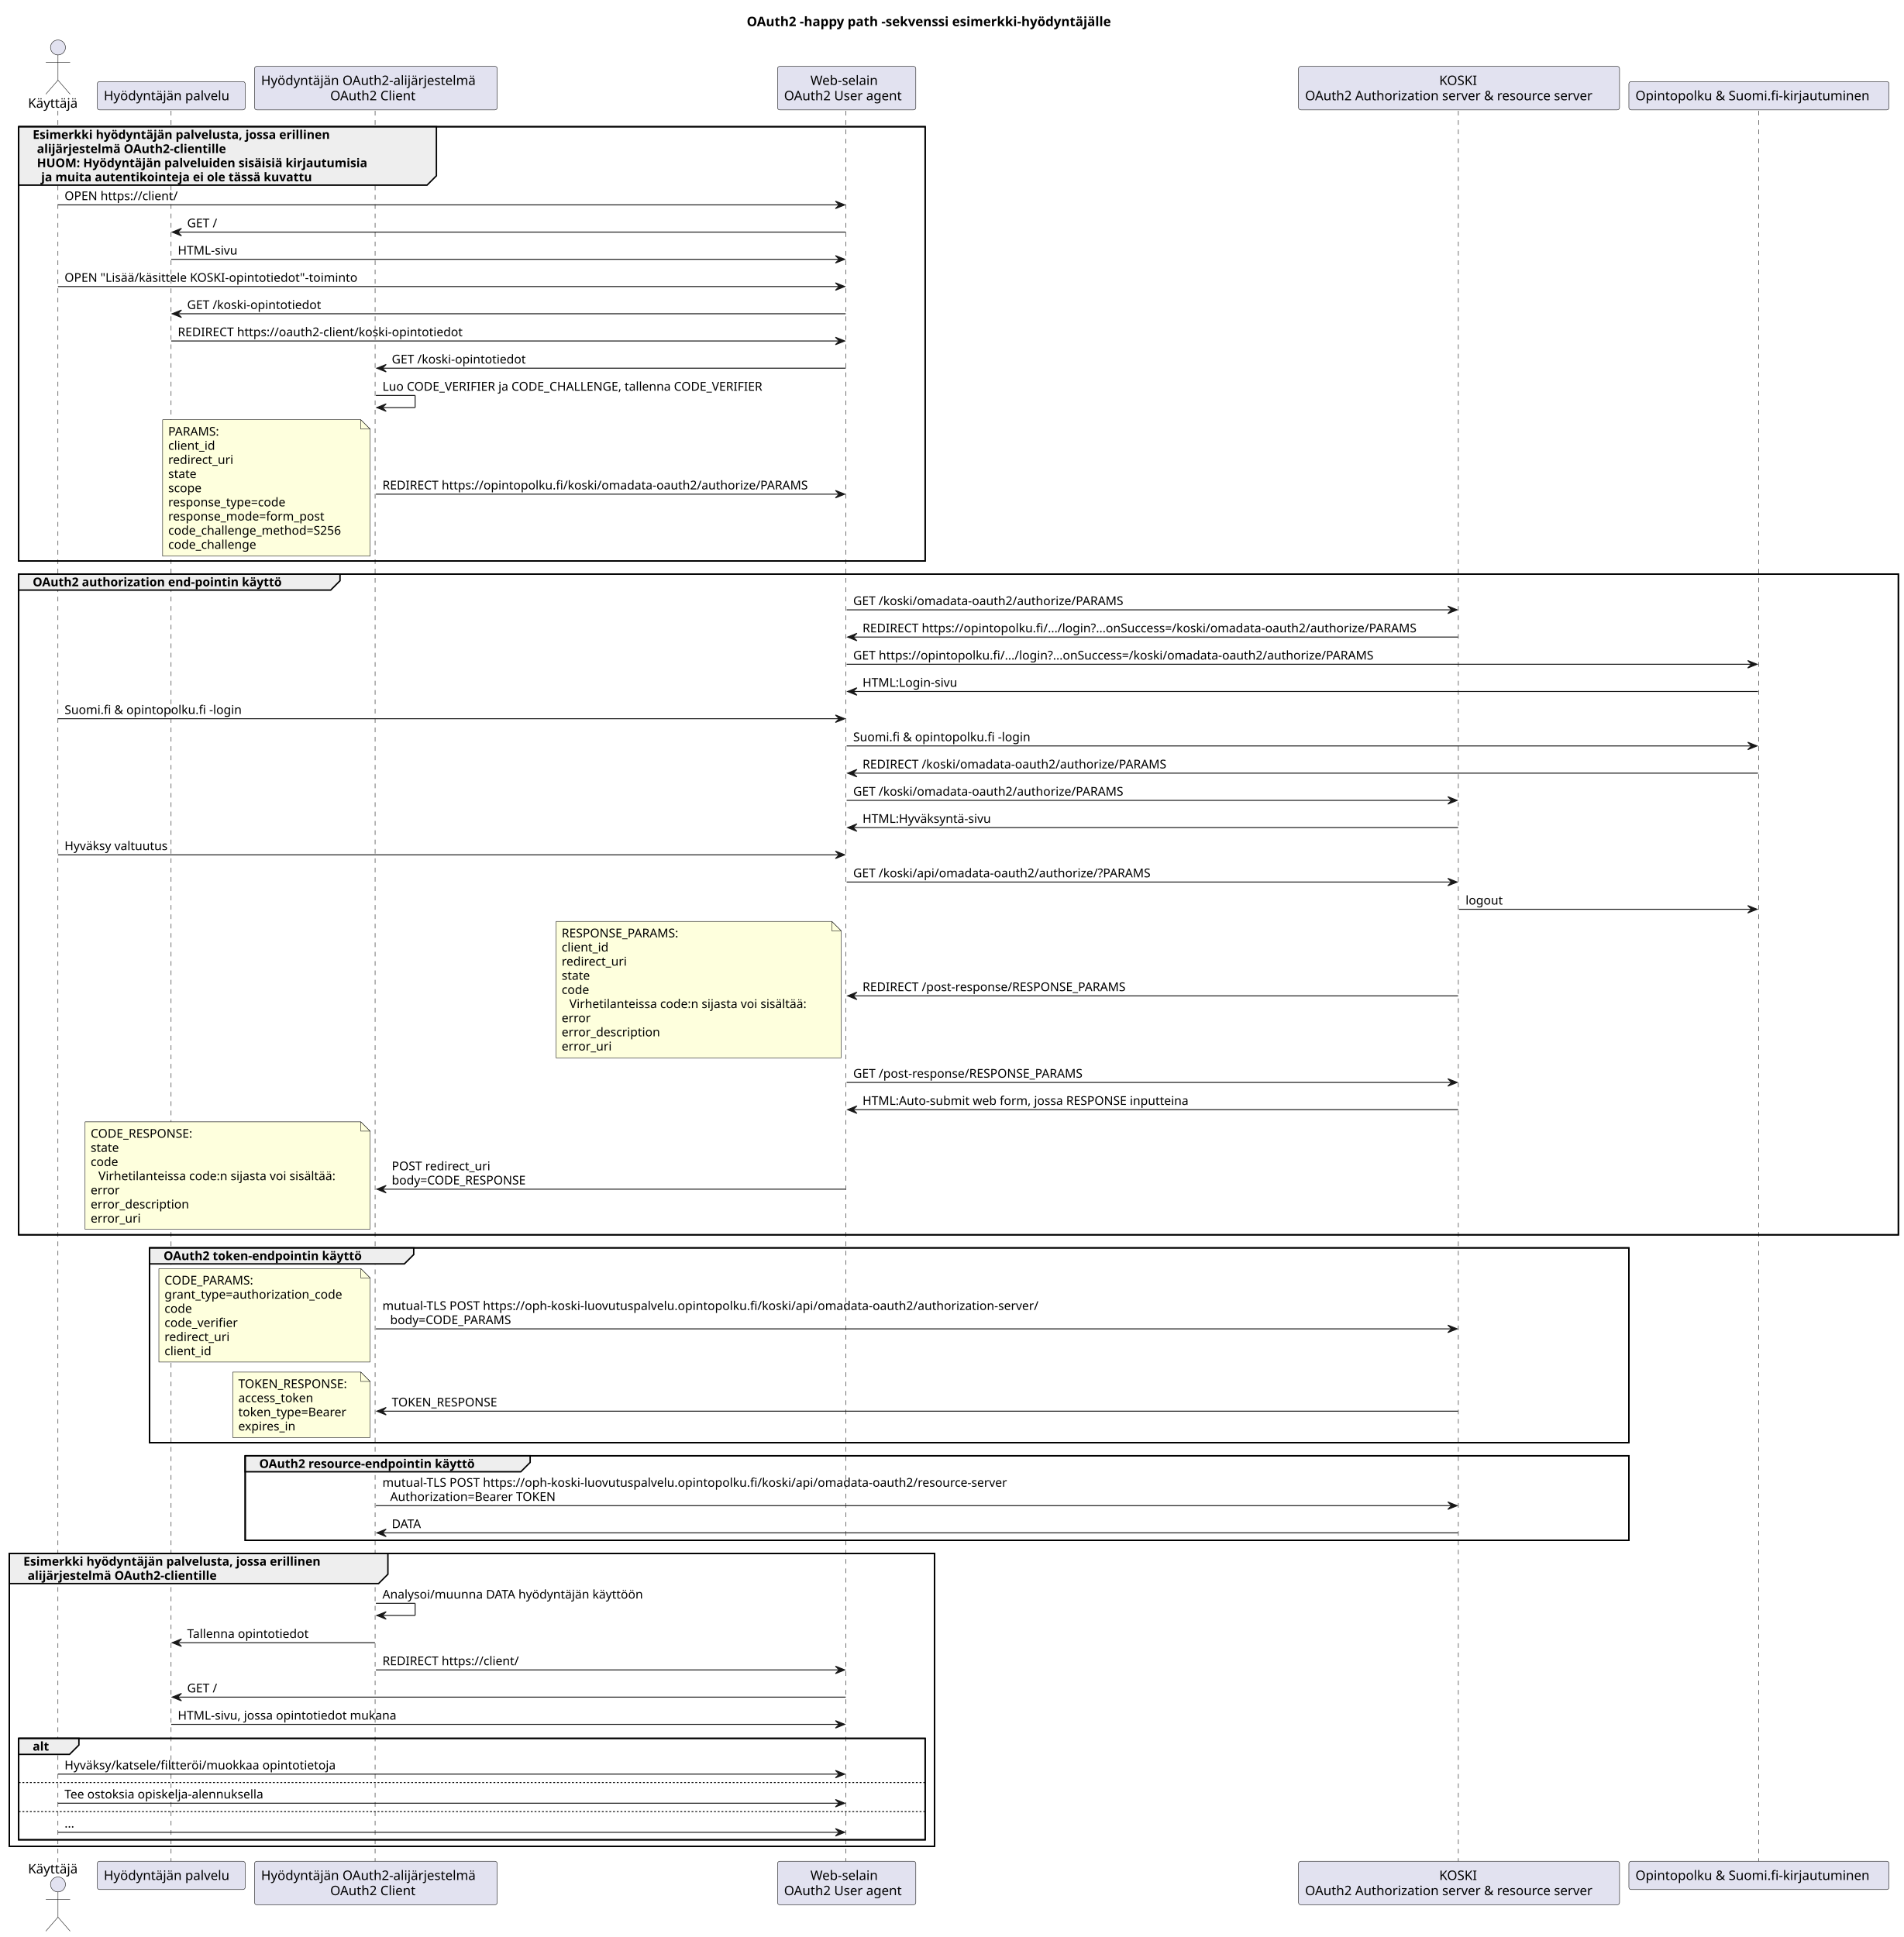
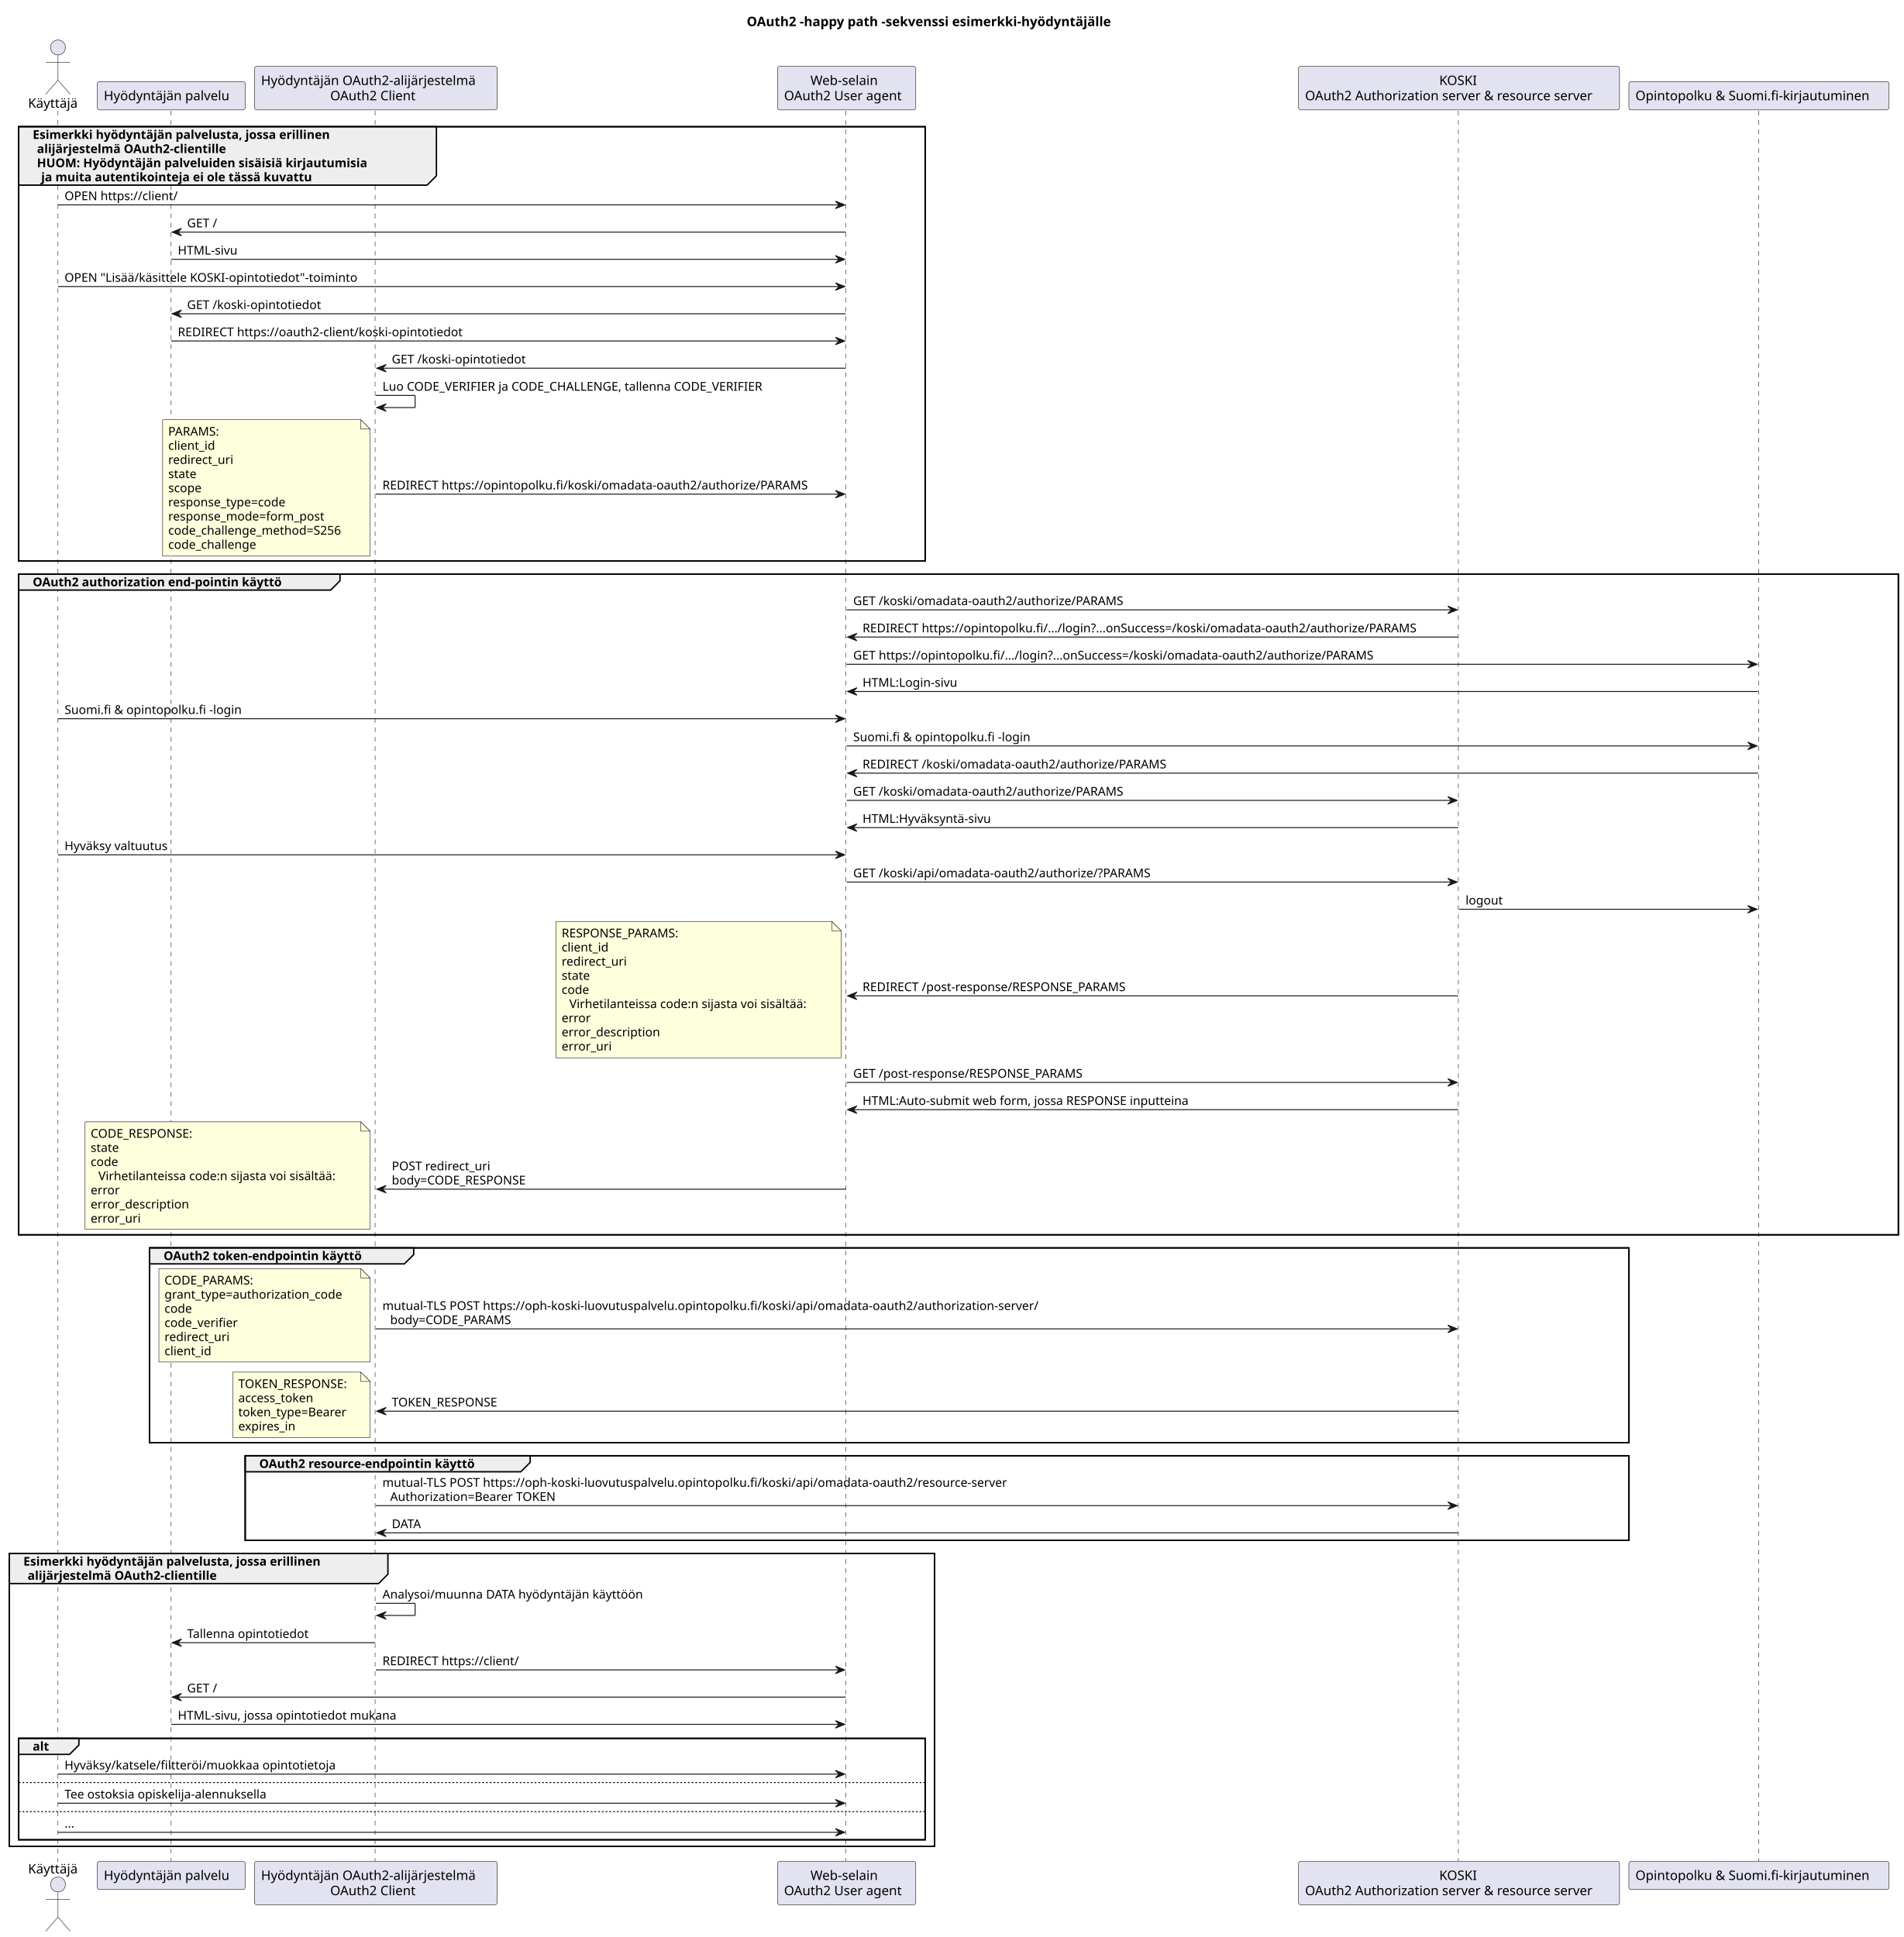
<svg xmlns="http://www.w3.org/2000/svg" contentStyleType="text/css" height="2073px" preserveAspectRatio="none" style="width:2037px;height:2073px;background:#FFFFFF;" version="1.1" viewBox="0 0 2037 2073" width="2037px" zoomAndPan="magnify">
  <defs />
  <g>
    <text fill="#000000" font-family="sans-serif" font-size="14" font-weight="bold" lengthAdjust="spacing" textLength="442.272" x="799.031" y="27.995">OAuth2 -happy path -sekvenssi esimerkki-hyödyntäjälle</text>
    <rect fill="none" height="464.789" style="stroke:#000000;stroke-width:1.5;" width="969.935" x="20" y="135.594" />
    <rect fill="none" height="707.117" style="stroke:#000000;stroke-width:1.5;" width="2011.333" x="20" y="614.383" />
    <rect fill="none" height="208.461" style="stroke:#000000;stroke-width:1.5;" width="1582.953" x="160" y="1335.5" />
    <rect fill="none" height="90.531" style="stroke:#000000;stroke-width:1.5;" width="1480.582" x="262.371" y="1557.961" />
    <rect fill="none" height="313.461" style="stroke:#000000;stroke-width:1.5;" width="989.935" x="10" y="1662.492" />
    <rect fill="none" height="108.531" style="stroke:#000000;stroke-width:1.5;" width="969.935" x="20" y="1860.422" />
    <line style="stroke:#181818;stroke-width:0.5;stroke-dasharray:5.0,5.0;" x1="62" x2="62" y1="118.594" y2="1992.953" />
    <line style="stroke:#181818;stroke-width:0.5;stroke-dasharray:5.0,5.0;" x1="183.071" x2="183.071" y1="118.594" y2="1992.953" />
    <line style="stroke:#181818;stroke-width:0.5;stroke-dasharray:5.0,5.0;" x1="401.371" x2="401.371" y1="118.594" y2="1992.953" />
    <line style="stroke:#181818;stroke-width:0.5;stroke-dasharray:5.0,5.0;" x1="904.944" x2="904.944" y1="118.594" y2="1992.953" />
    <line style="stroke:#181818;stroke-width:0.5;stroke-dasharray:5.0,5.0;" x1="1560.475" x2="1560.475" y1="118.594" y2="1992.953" />
    <line style="stroke:#181818;stroke-width:0.5;stroke-dasharray:5.0,5.0;" x1="1881.953" x2="1881.953" y1="118.594" y2="1992.953" />
    <text fill="#000000" font-family="sans-serif" font-size="14" lengthAdjust="spacing" textLength="58.071" x="30" y="115.292">Käyttäjä</text>
    <ellipse cx="62.036" cy="50.797" fill="#E2E2F0" rx="8" ry="8" style="stroke:#181818;stroke-width:0.5;" />
    <path d="M62.036,58.797 L62.036,85.797 M49.036,66.797 L75.036,66.797 M62.036,85.797 L49.036,100.797 M62.036,85.797 L75.036,100.797 " fill="none" style="stroke:#181818;stroke-width:0.5;" />
    <text fill="#000000" font-family="sans-serif" font-size="14" lengthAdjust="spacing" textLength="58.071" x="30" y="2004.948">Käyttäjä</text>
    <ellipse cx="62.036" cy="2016.75" fill="#E2E2F0" rx="8" ry="8" style="stroke:#181818;stroke-width:0.5;" />
    <path d="M62.036,2024.75 L62.036,2051.75 M49.036,2032.75 L75.036,2032.75 M62.036,2051.75 L49.036,2066.75 M62.036,2051.75 L75.036,2066.75 " fill="none" style="stroke:#181818;stroke-width:0.5;" />
    <rect fill="#E2E2F0" height="30.297" rx="2.5" ry="2.5" style="stroke:#181818;stroke-width:0.5;" width="158.3" x="104.071" y="87.297" />
    <text fill="#000000" font-family="sans-serif" font-size="14" lengthAdjust="spacing" textLength="144.3" x="111.071" y="107.292">Hyödyntäjän palvelu</text>
    <rect fill="#E2E2F0" height="30.297" rx="2.5" ry="2.5" style="stroke:#181818;stroke-width:0.5;" width="158.3" x="104.071" y="1991.953" />
    <text fill="#000000" font-family="sans-serif" font-size="14" lengthAdjust="spacing" textLength="144.3" x="111.071" y="2011.948">Hyödyntäjän palvelu</text>
    <rect fill="#E2E2F0" height="46.594" rx="2.5" ry="2.5" style="stroke:#181818;stroke-width:0.5;" width="259.663" x="272.371" y="71" />
    <text fill="#000000" font-family="sans-serif" font-size="14" lengthAdjust="spacing" textLength="245.663" x="279.371" y="90.995">Hyödyntäjän OAuth2-alijärjestelmä</text>
    <text fill="#000000" font-family="sans-serif" font-size="14" lengthAdjust="spacing" textLength="97.72" x="353.343" y="107.292">OAuth2 Client</text>
    <rect fill="#E2E2F0" height="46.594" rx="2.5" ry="2.5" style="stroke:#181818;stroke-width:0.5;" width="259.663" x="272.371" y="1991.953" />
    <text fill="#000000" font-family="sans-serif" font-size="14" lengthAdjust="spacing" textLength="245.663" x="279.371" y="2011.948">Hyödyntäjän OAuth2-alijärjestelmä</text>
    <text fill="#000000" font-family="sans-serif" font-size="14" lengthAdjust="spacing" textLength="97.72" x="353.343" y="2028.245">OAuth2 Client</text>
    <rect fill="#E2E2F0" height="46.594" rx="2.5" ry="2.5" style="stroke:#181818;stroke-width:0.5;" width="147.991" x="831.944" y="71" />
    <text fill="#000000" font-family="sans-serif" font-size="14" lengthAdjust="spacing" textLength="77.533" x="867.173" y="90.995">Web-selain</text>
    <text fill="#000000" font-family="sans-serif" font-size="14" lengthAdjust="spacing" textLength="133.991" x="838.944" y="107.292">OAuth2 User agent</text>
    <rect fill="#E2E2F0" height="46.594" rx="2.5" ry="2.5" style="stroke:#181818;stroke-width:0.5;" width="147.991" x="831.944" y="1991.953" />
    <text fill="#000000" font-family="sans-serif" font-size="14" lengthAdjust="spacing" textLength="77.533" x="867.173" y="2011.948">Web-selain</text>
    <text fill="#000000" font-family="sans-serif" font-size="14" lengthAdjust="spacing" textLength="133.991" x="838.944" y="2028.245">OAuth2 User agent</text>
    <rect fill="#E2E2F0" height="46.594" rx="2.5" ry="2.5" style="stroke:#181818;stroke-width:0.5;" width="343.478" x="1389.475" y="71" />
    <text fill="#000000" font-family="sans-serif" font-size="14" lengthAdjust="spacing" textLength="42.397" x="1540.016" y="90.995">KOSKI</text>
    <text fill="#000000" font-family="sans-serif" font-size="14" lengthAdjust="spacing" textLength="329.478" x="1396.475" y="107.292">OAuth2 Authorization server &amp; resource server</text>
    <rect fill="#E2E2F0" height="46.594" rx="2.5" ry="2.5" style="stroke:#181818;stroke-width:0.5;" width="343.478" x="1389.475" y="1991.953" />
    <text fill="#000000" font-family="sans-serif" font-size="14" lengthAdjust="spacing" textLength="42.397" x="1540.016" y="2011.948">KOSKI</text>
    <text fill="#000000" font-family="sans-serif" font-size="14" lengthAdjust="spacing" textLength="329.478" x="1396.475" y="2028.245">OAuth2 Authorization server &amp; resource server</text>
    <rect fill="#E2E2F0" height="30.297" rx="2.5" ry="2.5" style="stroke:#181818;stroke-width:0.5;" width="278.38" x="1742.953" y="87.297" />
    <text fill="#000000" font-family="sans-serif" font-size="14" lengthAdjust="spacing" textLength="264.38" x="1749.953" y="107.292">Opintopolku &amp; Suomi.fi-kirjautuminen</text>
    <rect fill="#E2E2F0" height="30.297" rx="2.5" ry="2.5" style="stroke:#181818;stroke-width:0.5;" width="278.38" x="1742.953" y="1991.953" />
    <text fill="#000000" font-family="sans-serif" font-size="14" lengthAdjust="spacing" textLength="264.38" x="1749.953" y="2011.948">Opintopolku &amp; Suomi.fi-kirjautuminen</text>
    <path d="M20,135.594 L466.972,135.594 L466.972,188.125 L456.972,198.125 L20,198.125 L20,135.594 " fill="#EEEEEE" style="stroke:#000000;stroke-width:1.5;" />
    <rect fill="none" height="464.789" style="stroke:#000000;stroke-width:1.5;" width="969.935" x="20" y="135.594" />
    <text fill="#000000" font-family="sans-serif" font-size="13" font-weight="bold" lengthAdjust="spacing" textLength="360.077" x="35" y="148.661">Esimerkki hyödyntäjän palvelusta, jossa erillinen</text>
    <text fill="#000000" font-family="sans-serif" font-size="13" font-weight="bold" lengthAdjust="spacing" textLength="228.033" x="39.526" y="163.793">alijärjestelmä OAuth2-clientille</text>
    <text fill="#000000" font-family="sans-serif" font-size="13" font-weight="bold" lengthAdjust="spacing" textLength="397.446" x="39.526" y="178.926">HUOM: Hyödyntäjän palveluiden sisäisiä kirjautumisia</text>
    <text fill="#000000" font-family="sans-serif" font-size="13" font-weight="bold" lengthAdjust="spacing" textLength="326.701" x="44.052" y="194.059">ja muita autentikointeja ei ole tässä kuvattu</text>
    <polygon fill="#181818" points="893.939,215.258,903.939,219.258,893.939,223.258,897.939,219.258" style="stroke:#181818;stroke-width:1.0;" />
    <line style="stroke:#181818;stroke-width:1.0;" x1="62.036" x2="899.939" y1="219.258" y2="219.258" />
    <text fill="#000000" font-family="sans-serif" font-size="13" lengthAdjust="spacing" textLength="126.826" x="69.036" y="214.192">OPEN https://client/</text>
    <polygon fill="#181818" points="194.221,244.391,184.221,248.391,194.221,252.391,190.221,248.391" style="stroke:#181818;stroke-width:1.0;" />
    <line style="stroke:#181818;stroke-width:1.0;" x1="188.221" x2="904.939" y1="248.391" y2="248.391" />
    <text fill="#000000" font-family="sans-serif" font-size="13" lengthAdjust="spacing" textLength="34.741" x="200.221" y="243.325">GET /</text>
    <polygon fill="#181818" points="893.939,273.523,903.939,277.523,893.939,281.523,897.939,277.523" style="stroke:#181818;stroke-width:1.0;" />
    <line style="stroke:#181818;stroke-width:1.0;" x1="183.221" x2="899.939" y1="277.523" y2="277.523" />
    <text fill="#000000" font-family="sans-serif" font-size="13" lengthAdjust="spacing" textLength="67.184" x="190.221" y="272.457">HTML-sivu</text>
    <polygon fill="#181818" points="893.939,302.656,903.939,306.656,893.939,310.656,897.939,306.656" style="stroke:#181818;stroke-width:1.0;" />
    <line style="stroke:#181818;stroke-width:1.0;" x1="62.036" x2="899.939" y1="306.656" y2="306.656" />
    <text fill="#000000" font-family="sans-serif" font-size="13" lengthAdjust="spacing" textLength="331.951" x="69.036" y="301.59">OPEN "Lisää/käsittele KOSKI-opintotiedot"-toiminto</text>
    <polygon fill="#181818" points="194.221,331.789,184.221,335.789,194.221,339.789,190.221,335.789" style="stroke:#181818;stroke-width:1.0;" />
    <line style="stroke:#181818;stroke-width:1.0;" x1="188.221" x2="904.939" y1="335.789" y2="335.789" />
    <text fill="#000000" font-family="sans-serif" font-size="13" lengthAdjust="spacing" textLength="151.944" x="200.221" y="330.723">GET /koski-opintotiedot</text>
    <polygon fill="#181818" points="893.939,360.922,903.939,364.922,893.939,368.922,897.939,364.922" style="stroke:#181818;stroke-width:1.0;" />
    <line style="stroke:#181818;stroke-width:1.0;" x1="183.221" x2="899.939" y1="364.922" y2="364.922" />
    <text fill="#000000" font-family="sans-serif" font-size="13" lengthAdjust="spacing" textLength="323.832" x="190.221" y="359.856">REDIRECT https://oauth2-client/koski-opintotiedot</text>
    <polygon fill="#181818" points="413.203,390.055,403.203,394.055,413.203,398.055,409.203,394.055" style="stroke:#181818;stroke-width:1.0;" />
    <line style="stroke:#181818;stroke-width:1.0;" x1="407.203" x2="904.939" y1="394.055" y2="394.055" />
    <text fill="#000000" font-family="sans-serif" font-size="13" lengthAdjust="spacing" textLength="151.944" x="419.203" y="388.989">GET /koski-opintotiedot</text>
    <line style="stroke:#181818;stroke-width:1.0;" x1="402.203" x2="444.203" y1="423.188" y2="423.188" />
    <line style="stroke:#181818;stroke-width:1.0;" x1="444.203" x2="444.203" y1="423.188" y2="436.188" />
    <line style="stroke:#181818;stroke-width:1.0;" x1="403.203" x2="444.203" y1="436.188" y2="436.188" />
    <polygon fill="#181818" points="413.203,432.188,403.203,436.188,413.203,440.188,409.203,436.188" style="stroke:#181818;stroke-width:1.0;" />
    <text fill="#000000" font-family="sans-serif" font-size="13" lengthAdjust="spacing" textLength="440.159" x="409.203" y="418.122">Luo CODE_VERIFIER ja CODE_CHALLENGE, tallenna CODE_VERIFIER</text>
    <polygon fill="#181818" points="893.939,524.852,903.939,528.852,893.939,532.852,897.939,528.852" style="stroke:#181818;stroke-width:1.0;" />
    <line style="stroke:#181818;stroke-width:1.0;" x1="402.203" x2="899.939" y1="528.852" y2="528.852" />
    <text fill="#000000" font-family="sans-serif" font-size="13" lengthAdjust="spacing" textLength="479.737" x="409.203" y="523.786">REDIRECT https://opintopolku.fi/koski/omadata-oauth2/authorize/PARAMS</text>
    <path d="M174,449.188 L174,595.188 L396,595.188 L396,459.188 L386,449.188 L174,449.188 " fill="#FEFFDD" style="stroke:#181818;stroke-width:0.5;" />
    <path d="M386,449.188 L386,459.188 L396,459.188 L386,449.188 " fill="#FEFFDD" style="stroke:#181818;stroke-width:0.5;" />
    <text fill="#000000" font-family="sans-serif" font-size="13" lengthAdjust="spacing" textLength="58.506" x="180" y="466.254">PARAMS:</text>
    <text fill="#000000" font-family="sans-serif" font-size="13" lengthAdjust="spacing" textLength="54.069" x="180" y="481.387">client_id</text>
    <text fill="#000000" font-family="sans-serif" font-size="13" lengthAdjust="spacing" textLength="74.49" x="180" y="496.52">redirect_uri</text>
    <text fill="#000000" font-family="sans-serif" font-size="13" lengthAdjust="spacing" textLength="32.932" x="180" y="511.653">state</text>
    <text fill="#000000" font-family="sans-serif" font-size="13" lengthAdjust="spacing" textLength="38.124" x="180" y="526.786">scope</text>
    <text fill="#000000" font-family="sans-serif" font-size="13" lengthAdjust="spacing" textLength="137.116" x="180" y="541.918">response_type=code</text>
    <text fill="#000000" font-family="sans-serif" font-size="13" lengthAdjust="spacing" textLength="178.706" x="180" y="557.051">response_mode=form_post</text>
    <text fill="#000000" font-family="sans-serif" font-size="13" lengthAdjust="spacing" textLength="201.576" x="180" y="572.184">code_challenge_method=S256</text>
    <text fill="#000000" font-family="sans-serif" font-size="13" lengthAdjust="spacing" textLength="100.915" x="180" y="587.317">code_challenge</text>
    <path d="M20,614.383 L363.848,614.383 L363.848,621.516 L353.848,631.516 L20,631.516 L20,614.383 " fill="#EEEEEE" style="stroke:#000000;stroke-width:1.5;" />
    <rect fill="none" height="707.117" style="stroke:#000000;stroke-width:1.5;" width="2011.333" x="20" y="614.383" />
    <text fill="#000000" font-family="sans-serif" font-size="13" font-weight="bold" lengthAdjust="spacing" textLength="298.848" x="35" y="627.45">OAuth2 authorization end-pointin käyttö</text>
    <polygon fill="#181818" points="1549.214,648.648,1559.214,652.648,1549.214,656.648,1553.214,652.648" style="stroke:#181818;stroke-width:1.0;" />
    <line style="stroke:#181818;stroke-width:1.0;" x1="905.939" x2="1555.214" y1="652.648" y2="652.648" />
    <text fill="#000000" font-family="sans-serif" font-size="13" lengthAdjust="spacing" textLength="304.998" x="912.939" y="647.582">GET /koski/omadata-oauth2/authorize/PARAMS</text>
    <polygon fill="#181818" points="916.939,677.781,906.939,681.781,916.939,685.781,912.939,681.781" style="stroke:#181818;stroke-width:1.0;" />
    <line style="stroke:#181818;stroke-width:1.0;" x1="910.939" x2="1560.214" y1="681.781" y2="681.781" />
    <text fill="#000000" font-family="sans-serif" font-size="13" lengthAdjust="spacing" textLength="631.274" x="922.939" y="676.715">REDIRECT https://opintopolku.fi/.../login?...onSuccess=/koski/omadata-oauth2/authorize/PARAMS</text>
    <polygon fill="#181818" points="1870.143,706.914,1880.143,710.914,1870.143,714.914,1874.143,710.914" style="stroke:#181818;stroke-width:1.0;" />
    <line style="stroke:#181818;stroke-width:1.0;" x1="905.939" x2="1876.143" y1="710.914" y2="710.914" />
    <text fill="#000000" font-family="sans-serif" font-size="13" lengthAdjust="spacing" textLength="592.148" x="912.939" y="705.848">GET https://opintopolku.fi/.../login?...onSuccess=/koski/omadata-oauth2/authorize/PARAMS</text>
    <polygon fill="#181818" points="916.939,736.047,906.939,740.047,916.939,744.047,912.939,740.047" style="stroke:#181818;stroke-width:1.0;" />
    <line style="stroke:#181818;stroke-width:1.0;" x1="910.939" x2="1881.143" y1="740.047" y2="740.047" />
    <text fill="#000000" font-family="sans-serif" font-size="13" lengthAdjust="spacing" textLength="106.863" x="922.939" y="734.981">HTML:Login-sivu</text>
    <polygon fill="#181818" points="893.939,765.18,903.939,769.18,893.939,773.18,897.939,769.18" style="stroke:#181818;stroke-width:1.0;" />
    <line style="stroke:#181818;stroke-width:1.0;" x1="62.036" x2="899.939" y1="769.18" y2="769.18" />
    <text fill="#000000" font-family="sans-serif" font-size="13" lengthAdjust="spacing" textLength="200.948" x="69.036" y="764.114">Suomi.fi &amp; opintopolku.fi -login</text>
    <polygon fill="#181818" points="1870.143,794.312,1880.143,798.312,1870.143,802.312,1874.143,798.312" style="stroke:#181818;stroke-width:1.0;" />
    <line style="stroke:#181818;stroke-width:1.0;" x1="905.939" x2="1876.143" y1="798.312" y2="798.312" />
    <text fill="#000000" font-family="sans-serif" font-size="13" lengthAdjust="spacing" textLength="200.948" x="912.939" y="793.247">Suomi.fi &amp; opintopolku.fi -login</text>
    <polygon fill="#181818" points="916.939,823.445,906.939,827.445,916.939,831.445,912.939,827.445" style="stroke:#181818;stroke-width:1.0;" />
    <line style="stroke:#181818;stroke-width:1.0;" x1="910.939" x2="1881.143" y1="827.445" y2="827.445" />
    <text fill="#000000" font-family="sans-serif" font-size="13" lengthAdjust="spacing" textLength="344.125" x="922.939" y="822.379">REDIRECT /koski/omadata-oauth2/authorize/PARAMS</text>
    <polygon fill="#181818" points="1549.214,852.578,1559.214,856.578,1549.214,860.578,1553.214,856.578" style="stroke:#181818;stroke-width:1.0;" />
    <line style="stroke:#181818;stroke-width:1.0;" x1="905.939" x2="1555.214" y1="856.578" y2="856.578" />
    <text fill="#000000" font-family="sans-serif" font-size="13" lengthAdjust="spacing" textLength="304.998" x="912.939" y="851.512">GET /koski/omadata-oauth2/authorize/PARAMS</text>
    <polygon fill="#181818" points="916.939,881.711,906.939,885.711,916.939,889.711,912.939,885.711" style="stroke:#181818;stroke-width:1.0;" />
    <line style="stroke:#181818;stroke-width:1.0;" x1="910.939" x2="1560.214" y1="885.711" y2="885.711" />
    <text fill="#000000" font-family="sans-serif" font-size="13" lengthAdjust="spacing" textLength="147.989" x="922.939" y="880.645">HTML:Hyväksyntä-sivu</text>
    <polygon fill="#181818" points="893.939,910.844,903.939,914.844,893.939,918.844,897.939,914.844" style="stroke:#181818;stroke-width:1.0;" />
    <line style="stroke:#181818;stroke-width:1.0;" x1="62.036" x2="899.939" y1="914.844" y2="914.844" />
    <text fill="#000000" font-family="sans-serif" font-size="13" lengthAdjust="spacing" textLength="120.212" x="69.036" y="909.778">Hyväksy valtuutus</text>
    <polygon fill="#181818" points="1549.214,939.977,1559.214,943.977,1549.214,947.977,1553.214,943.977" style="stroke:#181818;stroke-width:1.0;" />
    <line style="stroke:#181818;stroke-width:1.0;" x1="905.939" x2="1555.214" y1="943.977" y2="943.977" />
    <text fill="#000000" font-family="sans-serif" font-size="13" lengthAdjust="spacing" textLength="336.108" x="912.939" y="938.911">GET /koski/api/omadata-oauth2/authorize/?PARAMS</text>
    <polygon fill="#181818" points="1870.143,969.109,1880.143,973.109,1870.143,977.109,1874.143,973.109" style="stroke:#181818;stroke-width:1.0;" />
    <line style="stroke:#181818;stroke-width:1.0;" x1="1561.214" x2="1876.143" y1="973.109" y2="973.109" />
    <text fill="#000000" font-family="sans-serif" font-size="13" lengthAdjust="spacing" textLength="41.107" x="1568.214" y="968.043">logout</text>
    <polygon fill="#181818" points="916.939,1061.773,906.939,1065.773,916.939,1069.773,912.939,1065.773" style="stroke:#181818;stroke-width:1.0;" />
    <line style="stroke:#181818;stroke-width:1.0;" x1="910.939" x2="1560.214" y1="1065.773" y2="1065.773" />
    <text fill="#000000" font-family="sans-serif" font-size="13" lengthAdjust="spacing" textLength="300.733" x="922.939" y="1060.707">REDIRECT /post-response/RESPONSE_PARAMS</text>
    <path d="M595,986.109 L595,1132.109 L900,1132.109 L900,996.109 L890,986.109 L595,986.109 " fill="#FEFFDD" style="stroke:#181818;stroke-width:0.5;" />
    <path d="M890,986.109 L890,996.109 L900,996.109 L890,986.109 " fill="#FEFFDD" style="stroke:#181818;stroke-width:0.5;" />
    <text fill="#000000" font-family="sans-serif" font-size="13" lengthAdjust="spacing" textLength="134.767" x="601" y="1003.176">RESPONSE_PARAMS:</text>
    <text fill="#000000" font-family="sans-serif" font-size="13" lengthAdjust="spacing" textLength="54.069" x="601" y="1018.309">client_id</text>
    <text fill="#000000" font-family="sans-serif" font-size="13" lengthAdjust="spacing" textLength="74.49" x="601" y="1033.442">redirect_uri</text>
    <text fill="#000000" font-family="sans-serif" font-size="13" lengthAdjust="spacing" textLength="32.932" x="601" y="1048.575">state</text>
    <text fill="#000000" font-family="sans-serif" font-size="13" lengthAdjust="spacing" textLength="31.351" x="601" y="1063.707">code</text>
    <text fill="#000000" font-family="sans-serif" font-size="13" lengthAdjust="spacing" textLength="276.536" x="609.265" y="1078.84">Virhetilanteissa code:n sijasta voi sisältää:</text>
    <text fill="#000000" font-family="sans-serif" font-size="13" lengthAdjust="spacing" textLength="31.986" x="601" y="1093.973">error</text>
    <text fill="#000000" font-family="sans-serif" font-size="13" lengthAdjust="spacing" textLength="110.767" x="601" y="1109.106">error_description</text>
    <text fill="#000000" font-family="sans-serif" font-size="13" lengthAdjust="spacing" textLength="55.682" x="601" y="1124.239">error_uri</text>
    <polygon fill="#181818" points="1549.214,1154.438,1559.214,1158.438,1549.214,1162.438,1553.214,1158.438" style="stroke:#181818;stroke-width:1.0;" />
    <line style="stroke:#181818;stroke-width:1.0;" x1="905.939" x2="1555.214" y1="1158.438" y2="1158.438" />
    <text fill="#000000" font-family="sans-serif" font-size="13" lengthAdjust="spacing" textLength="261.606" x="912.939" y="1153.372">GET /post-response/RESPONSE_PARAMS</text>
    <polygon fill="#181818" points="916.939,1183.57,906.939,1187.57,916.939,1191.57,912.939,1187.57" style="stroke:#181818;stroke-width:1.0;" />
    <line style="stroke:#181818;stroke-width:1.0;" x1="910.939" x2="1560.214" y1="1187.57" y2="1187.57" />
    <text fill="#000000" font-family="sans-serif" font-size="13" lengthAdjust="spacing" textLength="371.471" x="922.939" y="1182.504">HTML:Auto-submit web form, jossa RESPONSE inputteina</text>
    <polygon fill="#181818" points="413.203,1268.668,403.203,1272.668,413.203,1276.668,409.203,1272.668" style="stroke:#181818;stroke-width:1.0;" />
    <line style="stroke:#181818;stroke-width:1.0;" x1="407.203" x2="904.939" y1="1272.668" y2="1272.668" />
    <text fill="#000000" font-family="sans-serif" font-size="13" lengthAdjust="spacing" textLength="112.887" x="419.203" y="1252.469">POST redirect_uri</text>
    <text fill="#000000" font-family="sans-serif" font-size="13" lengthAdjust="spacing" textLength="156.838" x="419.203" y="1267.602">body=CODE_RESPONSE</text>
    <path d="M91,1200.57 L91,1315.57 L396,1315.57 L396,1210.57 L386,1200.57 L91,1200.57 " fill="#FEFFDD" style="stroke:#181818;stroke-width:0.5;" />
    <path d="M386,1200.57 L386,1210.57 L396,1210.57 L386,1200.57 " fill="#FEFFDD" style="stroke:#181818;stroke-width:0.5;" />
    <text fill="#000000" font-family="sans-serif" font-size="13" lengthAdjust="spacing" textLength="118.174" x="97" y="1217.637">CODE_RESPONSE:</text>
    <text fill="#000000" font-family="sans-serif" font-size="13" lengthAdjust="spacing" textLength="32.932" x="97" y="1232.77">state</text>
    <text fill="#000000" font-family="sans-serif" font-size="13" lengthAdjust="spacing" textLength="31.351" x="97" y="1247.903">code</text>
    <text fill="#000000" font-family="sans-serif" font-size="13" lengthAdjust="spacing" textLength="276.536" x="105.265" y="1263.036">Virhetilanteissa code:n sijasta voi sisältää:</text>
    <text fill="#000000" font-family="sans-serif" font-size="13" lengthAdjust="spacing" textLength="31.986" x="97" y="1278.168">error</text>
    <text fill="#000000" font-family="sans-serif" font-size="13" lengthAdjust="spacing" textLength="110.767" x="97" y="1293.301">error_description</text>
    <text fill="#000000" font-family="sans-serif" font-size="13" lengthAdjust="spacing" textLength="55.682" x="97" y="1308.434">error_uri</text>
    <path d="M160,1335.5 L442.694,1335.5 L442.694,1342.633 L432.694,1352.633 L160,1352.633 L160,1335.5 " fill="#EEEEEE" style="stroke:#000000;stroke-width:1.5;" />
    <rect fill="none" height="208.461" style="stroke:#000000;stroke-width:1.5;" width="1582.953" x="160" y="1335.5" />
    <text fill="#000000" font-family="sans-serif" font-size="13" font-weight="bold" lengthAdjust="spacing" textLength="237.694" x="175" y="1348.567">OAuth2 token-endpointin käyttö</text>
    <polygon fill="#181818" points="1549.214,1418.164,1559.214,1422.164,1549.214,1426.164,1553.214,1422.164" style="stroke:#181818;stroke-width:1.0;" />
    <line style="stroke:#181818;stroke-width:1.0;" x1="402.203" x2="1555.214" y1="1422.164" y2="1422.164" />
    <text fill="#000000" font-family="sans-serif" font-size="13" lengthAdjust="spacing" textLength="742.092" x="409.203" y="1401.965">mutual-TLS POST https://oph-koski-luovutuspalvelu.opintopolku.fi/koski/api/omadata-oauth2/authorization-server/</text>
    <text fill="#000000" font-family="sans-serif" font-size="13" lengthAdjust="spacing" textLength="141.204" x="417.467" y="1417.098">body=CODE_PARAMS</text>
    <path d="M170,1357.633 L170,1457.633 L396,1457.633 L396,1367.633 L386,1357.633 L170,1357.633 " fill="#FEFFDD" style="stroke:#181818;stroke-width:0.5;" />
    <path d="M386,1357.633 L386,1367.633 L396,1367.633 L386,1357.633 " fill="#FEFFDD" style="stroke:#181818;stroke-width:0.5;" />
    <text fill="#000000" font-family="sans-serif" font-size="13" lengthAdjust="spacing" textLength="102.54" x="176" y="1374.7">CODE_PARAMS:</text>
    <text fill="#000000" font-family="sans-serif" font-size="13" lengthAdjust="spacing" textLength="205.328" x="176" y="1389.832">grant_type=authorization_code</text>
    <text fill="#000000" font-family="sans-serif" font-size="13" lengthAdjust="spacing" textLength="31.351" x="176" y="1404.965">code</text>
    <text fill="#000000" font-family="sans-serif" font-size="13" lengthAdjust="spacing" textLength="84.03" x="176" y="1420.098">code_verifier</text>
    <text fill="#000000" font-family="sans-serif" font-size="13" lengthAdjust="spacing" textLength="74.49" x="176" y="1435.231">redirect_uri</text>
    <text fill="#000000" font-family="sans-serif" font-size="13" lengthAdjust="spacing" textLength="54.069" x="176" y="1450.364">client_id</text>
    <polygon fill="#181818" points="413.203,1506.262,403.203,1510.262,413.203,1514.262,409.203,1510.262" style="stroke:#181818;stroke-width:1.0;" />
    <line style="stroke:#181818;stroke-width:1.0;" x1="407.203" x2="1560.214" y1="1510.262" y2="1510.262" />
    <text fill="#000000" font-family="sans-serif" font-size="13" lengthAdjust="spacing" textLength="120.897" x="419.203" y="1505.196">TOKEN_RESPONSE</text>
    <path d="M249,1468.43 L249,1538.43 L396,1538.43 L396,1478.43 L386,1468.43 L249,1468.43 " fill="#FEFFDD" style="stroke:#181818;stroke-width:0.5;" />
    <path d="M386,1468.43 L386,1478.43 L396,1478.43 L386,1468.43 " fill="#FEFFDD" style="stroke:#181818;stroke-width:0.5;" />
    <text fill="#000000" font-family="sans-serif" font-size="13" lengthAdjust="spacing" textLength="125.277" x="255" y="1485.497">TOKEN_RESPONSE:</text>
    <text fill="#000000" font-family="sans-serif" font-size="13" lengthAdjust="spacing" textLength="87.122" x="255" y="1500.629">access_token</text>
    <text fill="#000000" font-family="sans-serif" font-size="13" lengthAdjust="spacing" textLength="126.82" x="255" y="1515.762">token_type=Bearer</text>
    <text fill="#000000" font-family="sans-serif" font-size="13" lengthAdjust="spacing" textLength="66.022" x="255" y="1530.895">expires_in</text>
    <path d="M262.371,1557.961 L567.289,1557.961 L567.289,1565.094 L557.289,1575.094 L262.371,1575.094 L262.371,1557.961 " fill="#EEEEEE" style="stroke:#000000;stroke-width:1.5;" />
    <rect fill="none" height="90.531" style="stroke:#000000;stroke-width:1.5;" width="1480.582" x="262.371" y="1557.961" />
    <text fill="#000000" font-family="sans-serif" font-size="13" font-weight="bold" lengthAdjust="spacing" textLength="259.918" x="277.371" y="1571.028">OAuth2 resource-endpointin käyttö</text>
    <polygon fill="#181818" points="1549.214,1607.359,1559.214,1611.359,1549.214,1615.359,1553.214,1611.359" style="stroke:#181818;stroke-width:1.0;" />
    <line style="stroke:#181818;stroke-width:1.0;" x1="402.203" x2="1555.214" y1="1611.359" y2="1611.359" />
    <text fill="#000000" font-family="sans-serif" font-size="13" lengthAdjust="spacing" textLength="708.367" x="409.203" y="1591.161">mutual-TLS POST https://oph-koski-luovutuspalvelu.opintopolku.fi/koski/api/omadata-oauth2/resource-server</text>
    <text fill="#000000" font-family="sans-serif" font-size="13" lengthAdjust="spacing" textLength="190.303" x="417.467" y="1606.293">Authorization=Bearer TOKEN</text>
    <polygon fill="#181818" points="413.203,1636.492,403.203,1640.492,413.203,1644.492,409.203,1640.492" style="stroke:#181818;stroke-width:1.0;" />
    <line style="stroke:#181818;stroke-width:1.0;" x1="407.203" x2="1560.214" y1="1640.492" y2="1640.492" />
    <text fill="#000000" font-family="sans-serif" font-size="13" lengthAdjust="spacing" textLength="35.737" x="419.203" y="1635.426">DATA</text>
    <path d="M10,1662.492 L415.077,1662.492 L415.077,1684.758 L405.077,1694.758 L10,1694.758 L10,1662.492 " fill="#EEEEEE" style="stroke:#000000;stroke-width:1.5;" />
    <rect fill="none" height="313.461" style="stroke:#000000;stroke-width:1.5;" width="989.935" x="10" y="1662.492" />
    <text fill="#000000" font-family="sans-serif" font-size="13" font-weight="bold" lengthAdjust="spacing" textLength="360.077" x="25" y="1675.559">Esimerkki hyödyntäjän palvelusta, jossa erillinen</text>
    <text fill="#000000" font-family="sans-serif" font-size="13" font-weight="bold" lengthAdjust="spacing" textLength="228.033" x="29.526" y="1690.692">alijärjestelmä OAuth2-clientille</text>
    <line style="stroke:#181818;stroke-width:1.0;" x1="402.203" x2="444.203" y1="1715.891" y2="1715.891" />
    <line style="stroke:#181818;stroke-width:1.0;" x1="444.203" x2="444.203" y1="1715.891" y2="1728.891" />
    <line style="stroke:#181818;stroke-width:1.0;" x1="403.203" x2="444.203" y1="1728.891" y2="1728.891" />
    <polygon fill="#181818" points="413.203,1724.891,403.203,1728.891,413.203,1732.891,409.203,1728.891" style="stroke:#181818;stroke-width:1.0;" />
    <text fill="#000000" font-family="sans-serif" font-size="13" lengthAdjust="spacing" textLength="299.324" x="409.203" y="1710.825">Analysoi/muunna DATA hyödyntäjän käyttöön</text>
    <polygon fill="#181818" points="194.221,1754.023,184.221,1758.023,194.221,1762.023,190.221,1758.023" style="stroke:#181818;stroke-width:1.0;" />
    <line style="stroke:#181818;stroke-width:1.0;" x1="188.221" x2="401.203" y1="1758.023" y2="1758.023" />
    <text fill="#000000" font-family="sans-serif" font-size="13" lengthAdjust="spacing" textLength="138.823" x="200.221" y="1752.957">Tallenna opintotiedot</text>
    <polygon fill="#181818" points="893.939,1783.156,903.939,1787.156,893.939,1791.156,897.939,1787.156" style="stroke:#181818;stroke-width:1.0;" />
    <line style="stroke:#181818;stroke-width:1.0;" x1="402.203" x2="899.939" y1="1787.156" y2="1787.156" />
    <text fill="#000000" font-family="sans-serif" font-size="13" lengthAdjust="spacing" textLength="156.171" x="409.203" y="1782.09">REDIRECT https://client/</text>
    <polygon fill="#181818" points="194.221,1812.289,184.221,1816.289,194.221,1820.289,190.221,1816.289" style="stroke:#181818;stroke-width:1.0;" />
    <line style="stroke:#181818;stroke-width:1.0;" x1="188.221" x2="904.939" y1="1816.289" y2="1816.289" />
    <text fill="#000000" font-family="sans-serif" font-size="13" lengthAdjust="spacing" textLength="34.741" x="200.221" y="1811.223">GET /</text>
    <polygon fill="#181818" points="893.939,1841.422,903.939,1845.422,893.939,1849.422,897.939,1845.422" style="stroke:#181818;stroke-width:1.0;" />
    <line style="stroke:#181818;stroke-width:1.0;" x1="183.221" x2="899.939" y1="1845.422" y2="1845.422" />
    <text fill="#000000" font-family="sans-serif" font-size="13" lengthAdjust="spacing" textLength="248.511" x="190.221" y="1840.356">HTML-sivu, jossa opintotiedot mukana</text>
    <path d="M20,1860.422 L84.443,1860.422 L84.443,1867.555 L74.443,1877.555 L20,1877.555 L20,1860.422 " fill="#EEEEEE" style="stroke:#000000;stroke-width:1.5;" />
    <rect fill="none" height="108.531" style="stroke:#000000;stroke-width:1.5;" width="969.935" x="20" y="1860.422" />
    <text fill="#000000" font-family="sans-serif" font-size="13" font-weight="bold" lengthAdjust="spacing" textLength="19.443" x="35" y="1873.489">alt</text>
    <polygon fill="#181818" points="893.939,1894.688,903.939,1898.688,893.939,1902.688,897.939,1898.688" style="stroke:#181818;stroke-width:1.0;" />
    <line style="stroke:#181818;stroke-width:1.0;" x1="62.036" x2="899.939" y1="1898.688" y2="1898.688" />
    <text fill="#000000" font-family="sans-serif" font-size="13" lengthAdjust="spacing" textLength="308.56" x="69.036" y="1893.622">Hyväksy/katsele/filtteröi/muokkaa opintotietoja</text>
    <line style="stroke:#000000;stroke-width:1.0;stroke-dasharray:2.0,2.0;" x1="20" x2="989.935" y1="1907.688" y2="1907.688" />
    <polygon fill="#181818" points="893.939,1925.82,903.939,1929.82,893.939,1933.82,897.939,1929.82" style="stroke:#181818;stroke-width:1.0;" />
    <line style="stroke:#181818;stroke-width:1.0;" x1="62.036" x2="899.939" y1="1929.82" y2="1929.82" />
-     <text fill="#000000" font-family="sans-serif" font-size="13" lengthAdjust="spacing" textLength="229.639" x="69.036" y="1924.754">Tee ostoksia opiskelja-alennuksella</text>
+     <text fill="#000000" font-family="sans-serif" font-size="13" lengthAdjust="spacing" textLength="233.251" x="69.036" y="1924.754">Tee ostoksia opiskelija-alennuksella</text>
    <line style="stroke:#000000;stroke-width:1.0;stroke-dasharray:2.0,2.0;" x1="20" x2="989.935" y1="1938.82" y2="1938.82" />
    <polygon fill="#181818" points="893.939,1956.953,903.939,1960.953,893.939,1964.953,897.939,1960.953" style="stroke:#181818;stroke-width:1.0;" />
    <line style="stroke:#181818;stroke-width:1.0;" x1="62.036" x2="899.939" y1="1960.953" y2="1960.953" />
    <text fill="#000000" font-family="sans-serif" font-size="13" lengthAdjust="spacing" textLength="12.397" x="69.036" y="1955.887">...</text>
  </g>
</svg>
